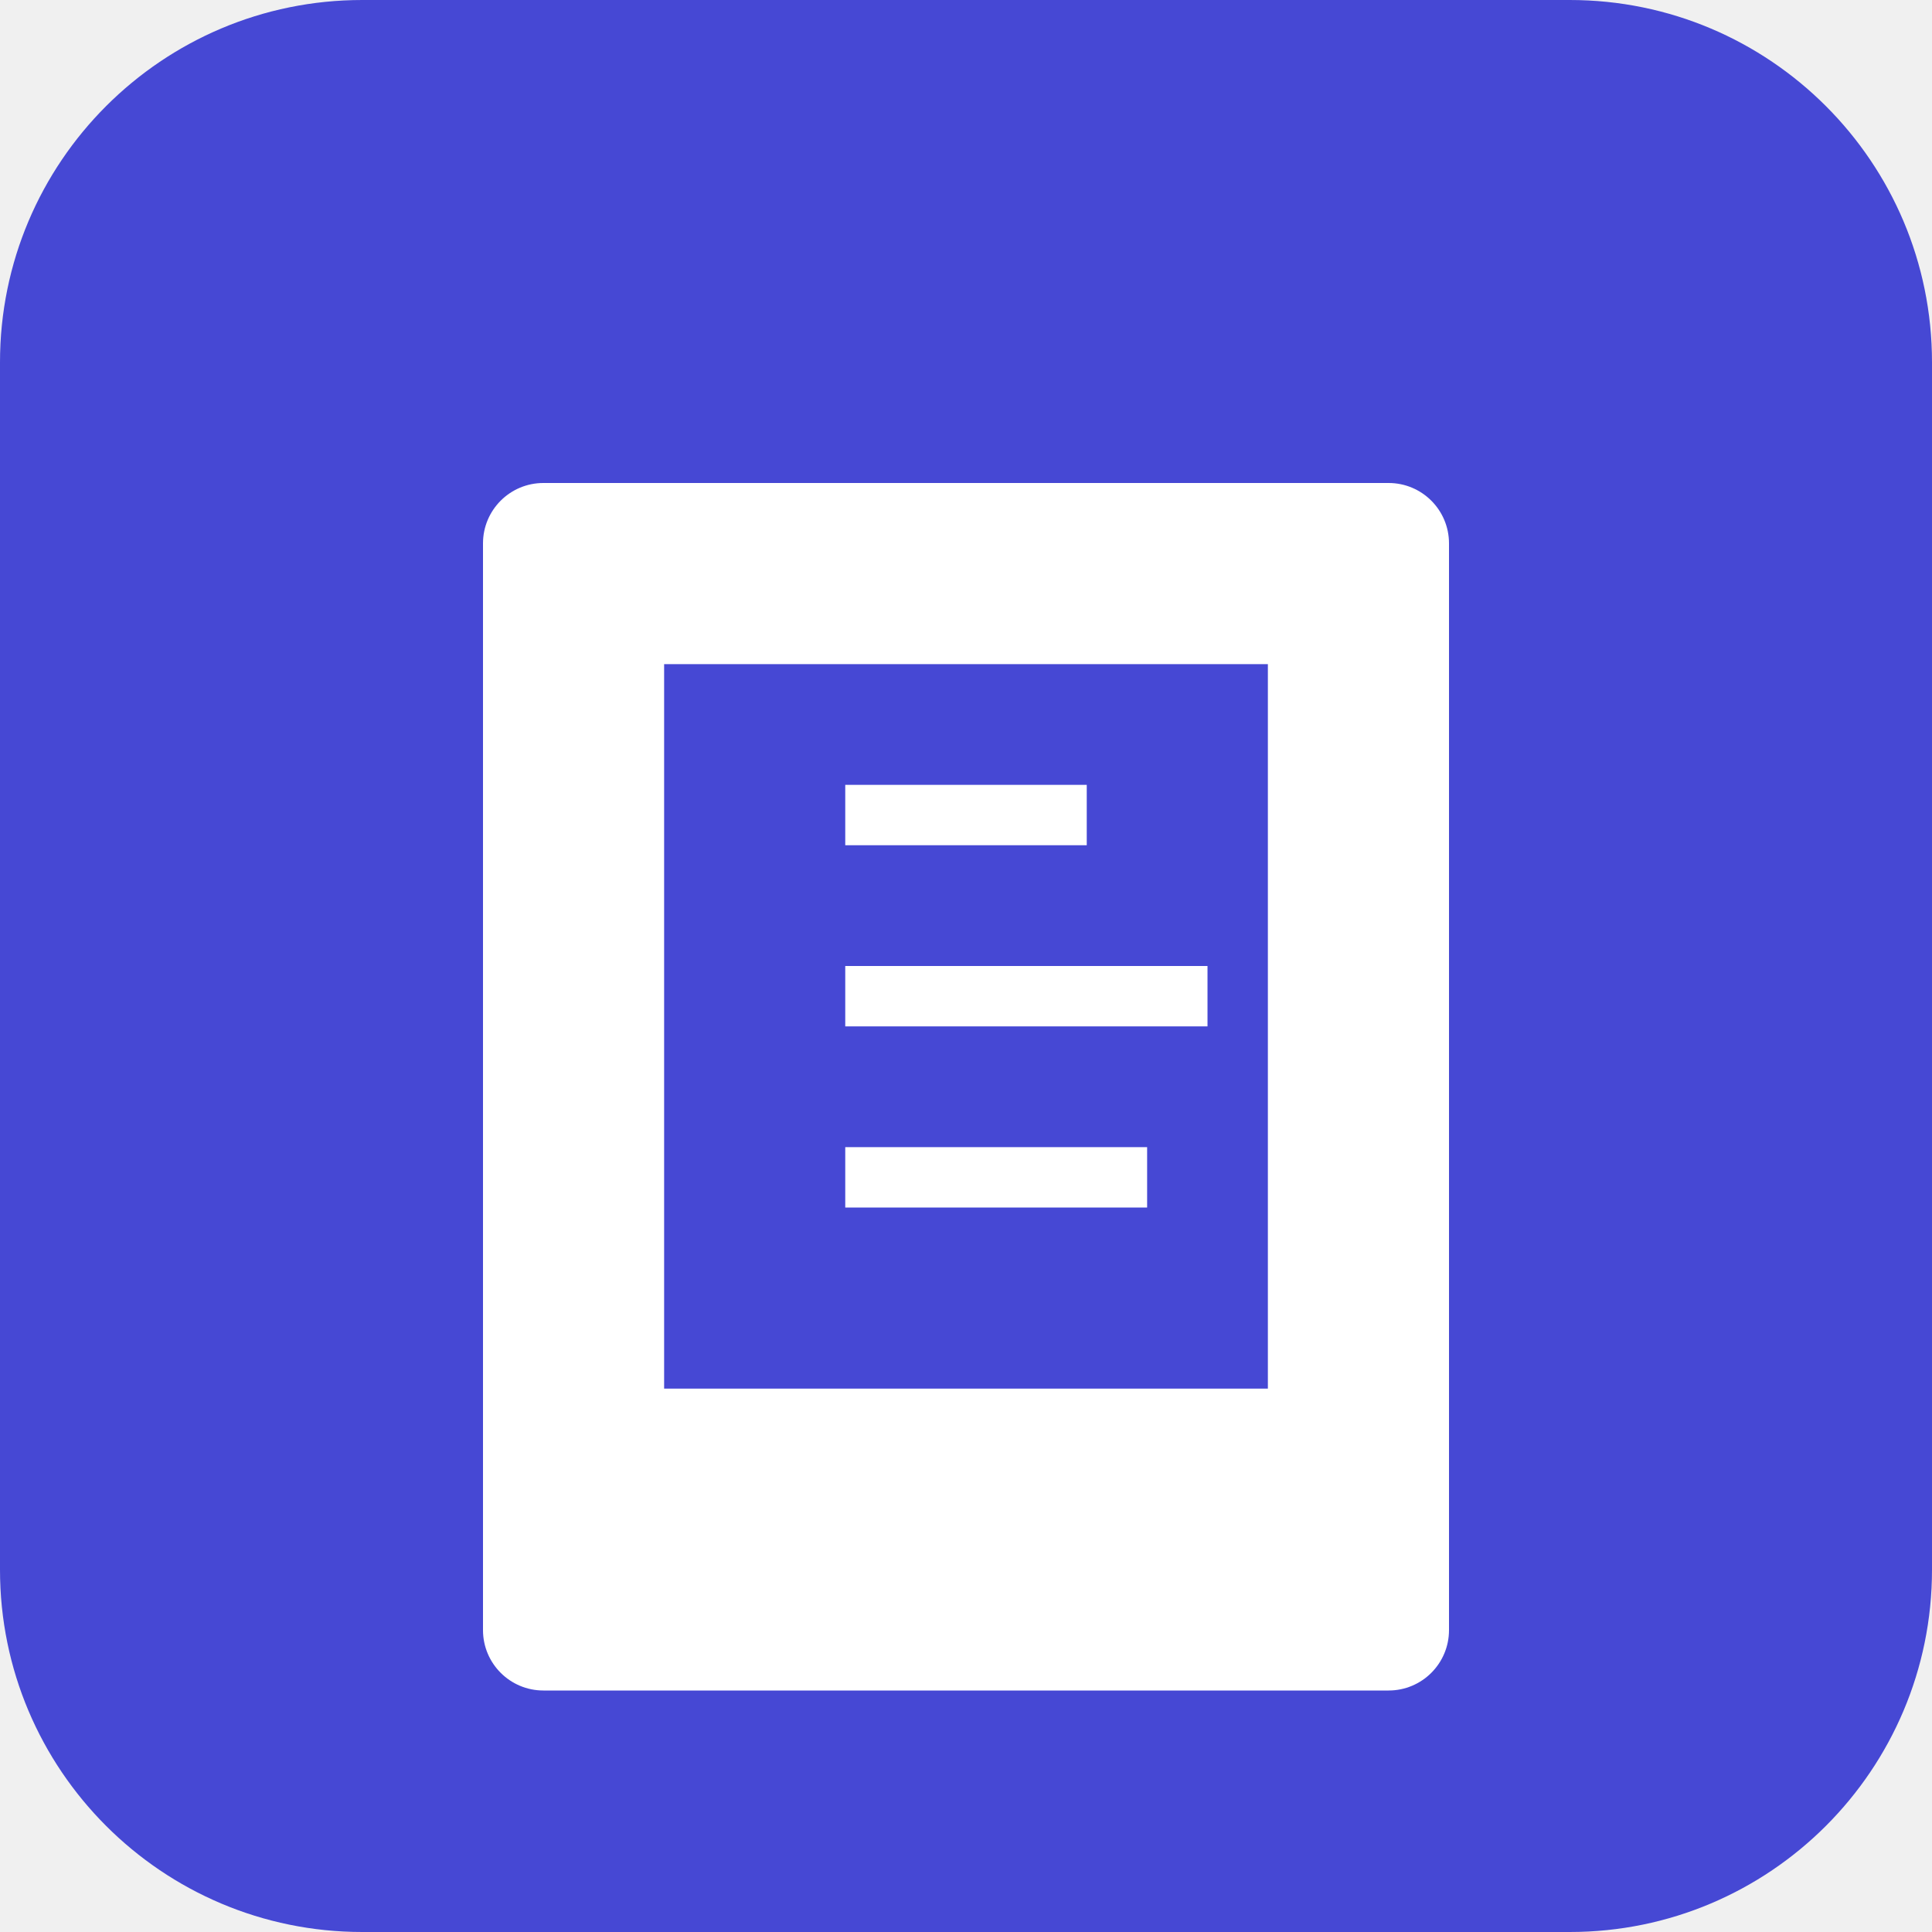
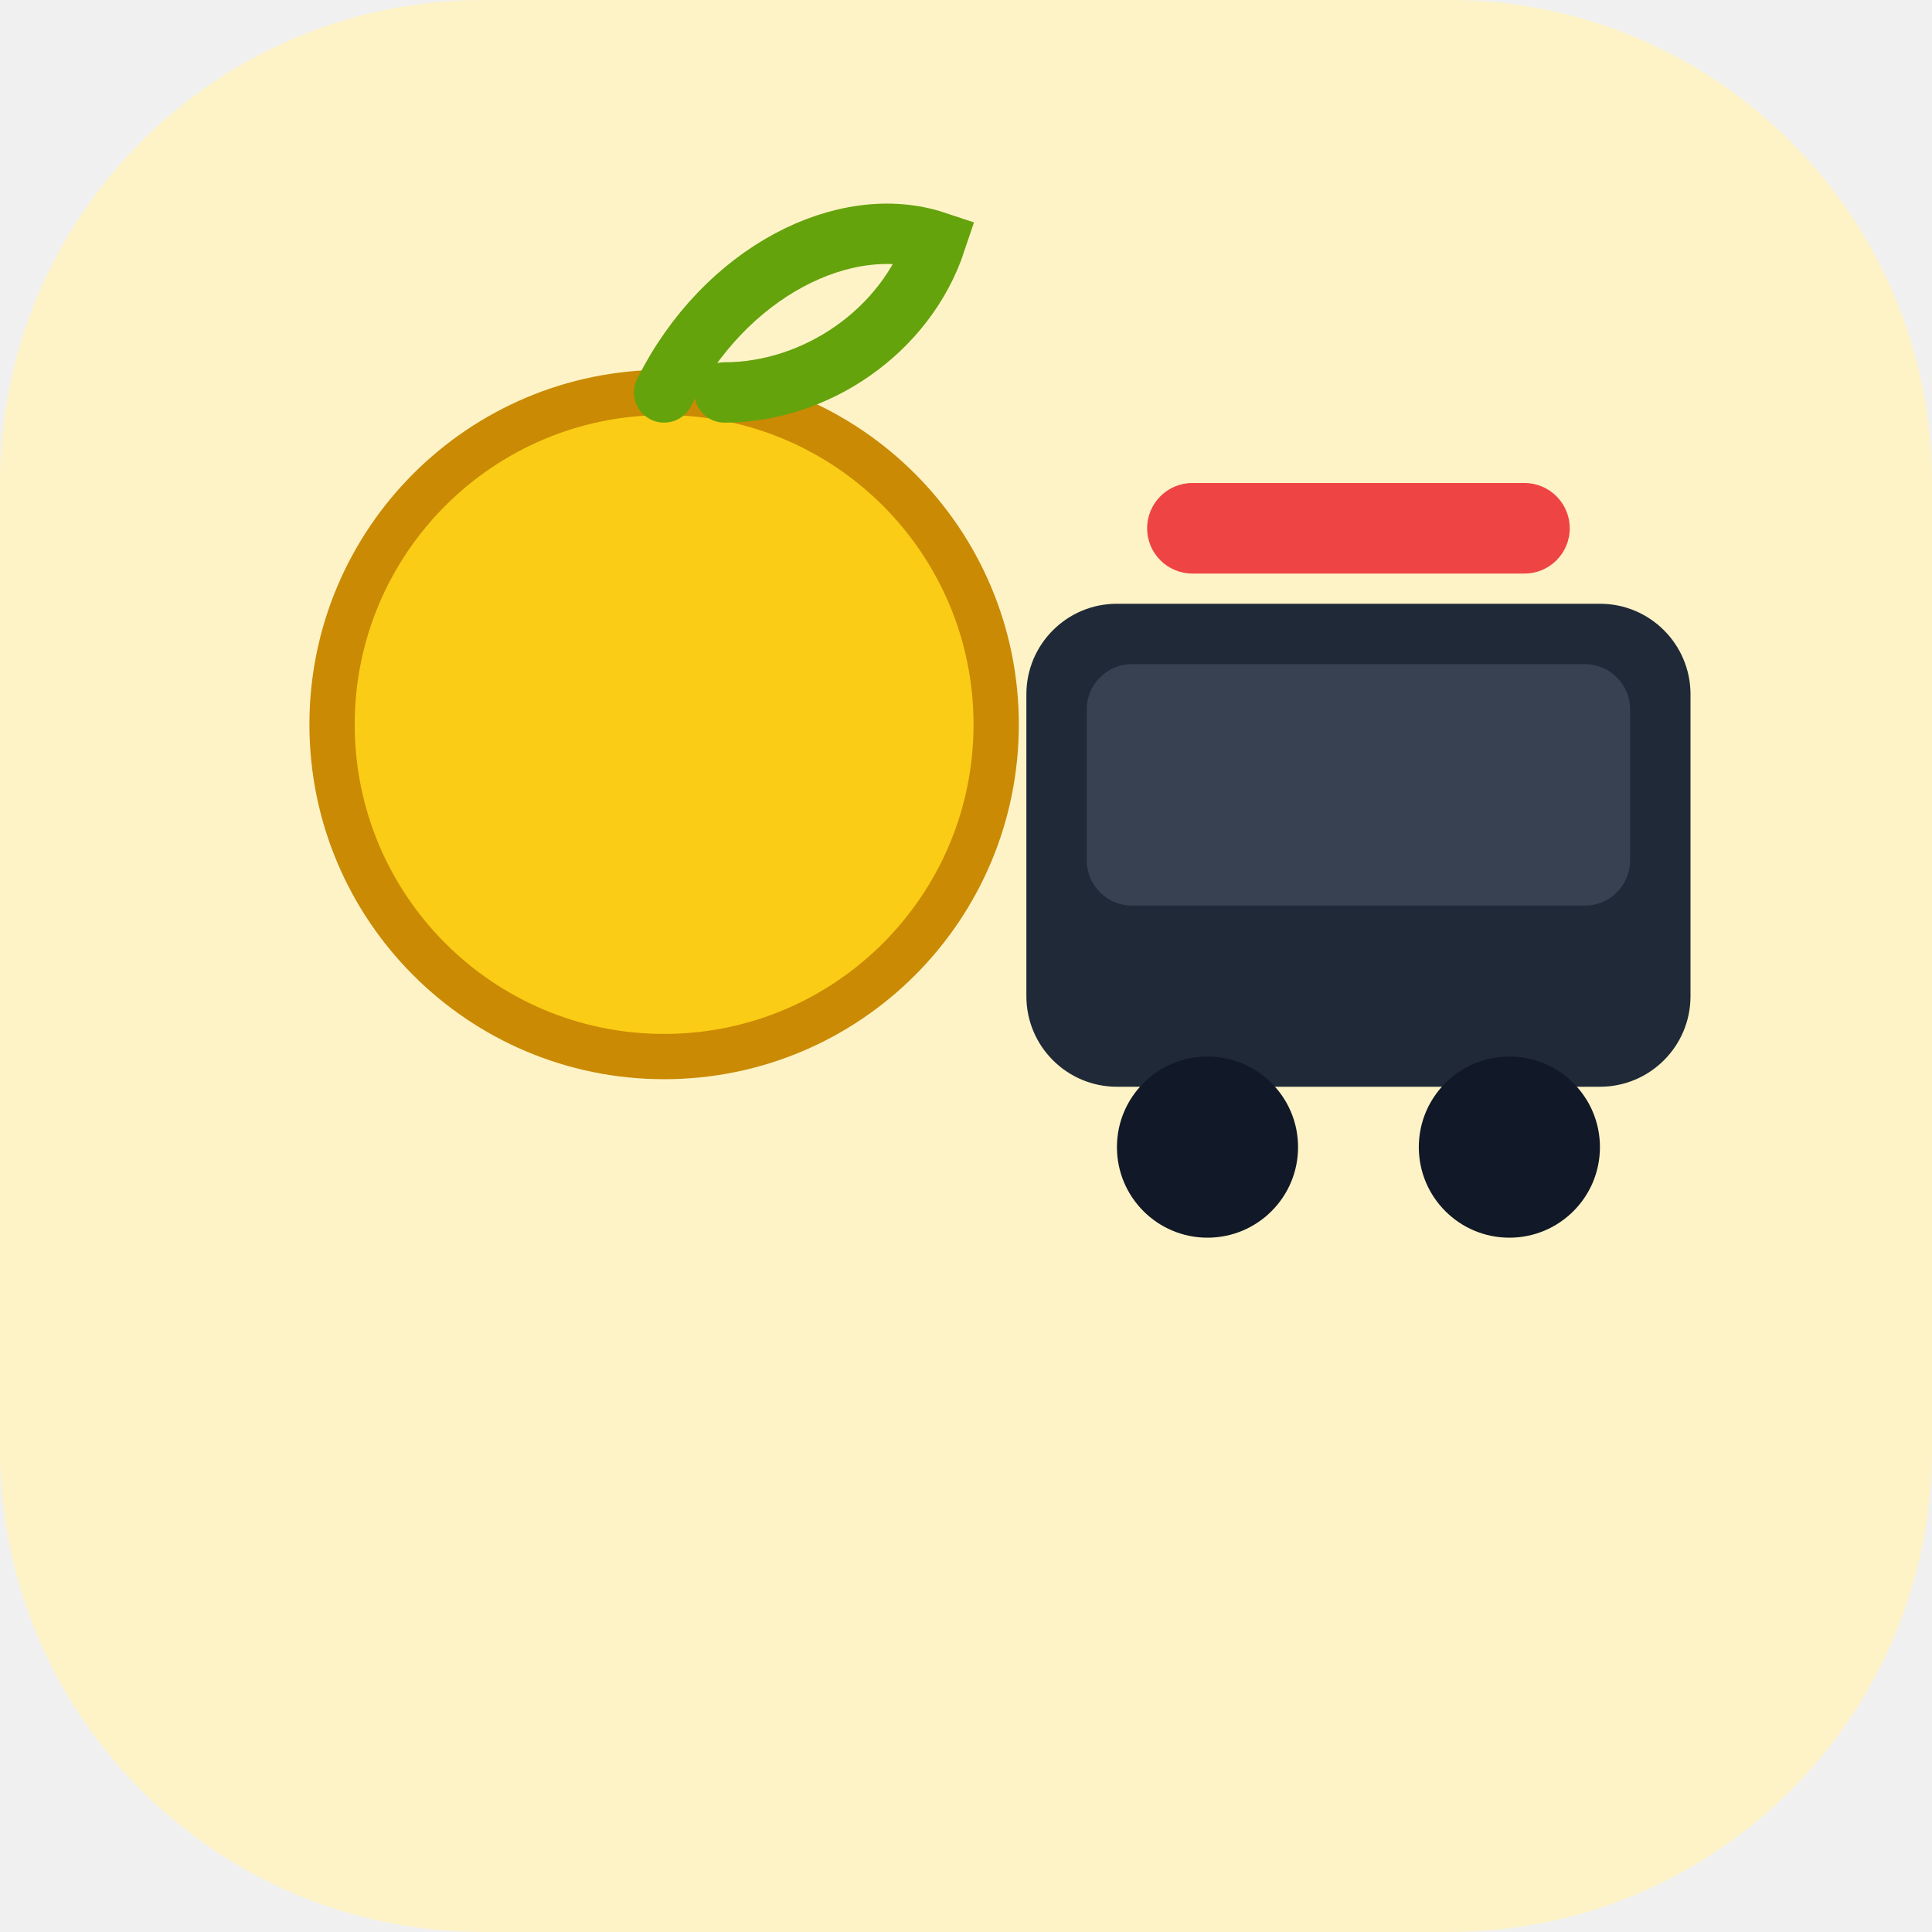
- <svg xmlns="http://www.w3.org/2000/svg" width="512" height="512" viewBox="0 0 512 512">
-   <rect width="512" height="512" rx="96" fill="#4648d4" />
-   <path fill="#ffffff" d="M144 128h224a16 16 0 0 1 16 16v288a16 16 0 0 1-16 16H144a16 16 0 0 1-16-16V144a16 16 0 0 1 16-16zm32 48v192h160V176H176zm48 32h64v16h-64v-16zm0 48h96v16h-96v-16zm0 48h80v16h-80v-16z" />
+ <svg xmlns="http://www.w3.org/2000/svg" viewBox="0 0 64 64" fill="none">
+   <rect width="64" height="64" rx="16" fill="#FEF3C7" />
+   <circle cx="22" cy="24" r="11" fill="#FACC15" stroke="#CA8A04" stroke-width="1.5" />
+   <path d="M22 13c2-4 6-6 9-5-1 3-4 5-7 5" stroke="#65A30D" stroke-width="2" stroke-linecap="round" />
+   <rect x="34" y="20" width="22" height="16" rx="3" fill="#1F2937" />
+   <rect x="36" y="22" width="18" height="8" rx="1.5" fill="#374151" />
+   <circle cx="40" cy="38" r="3" fill="#111827" />
+   <circle cx="50" cy="38" r="3" fill="#111827" />
+   <rect x="38" y="16" width="14" height="3" rx="1.5" fill="#EF4444" />
</svg>
